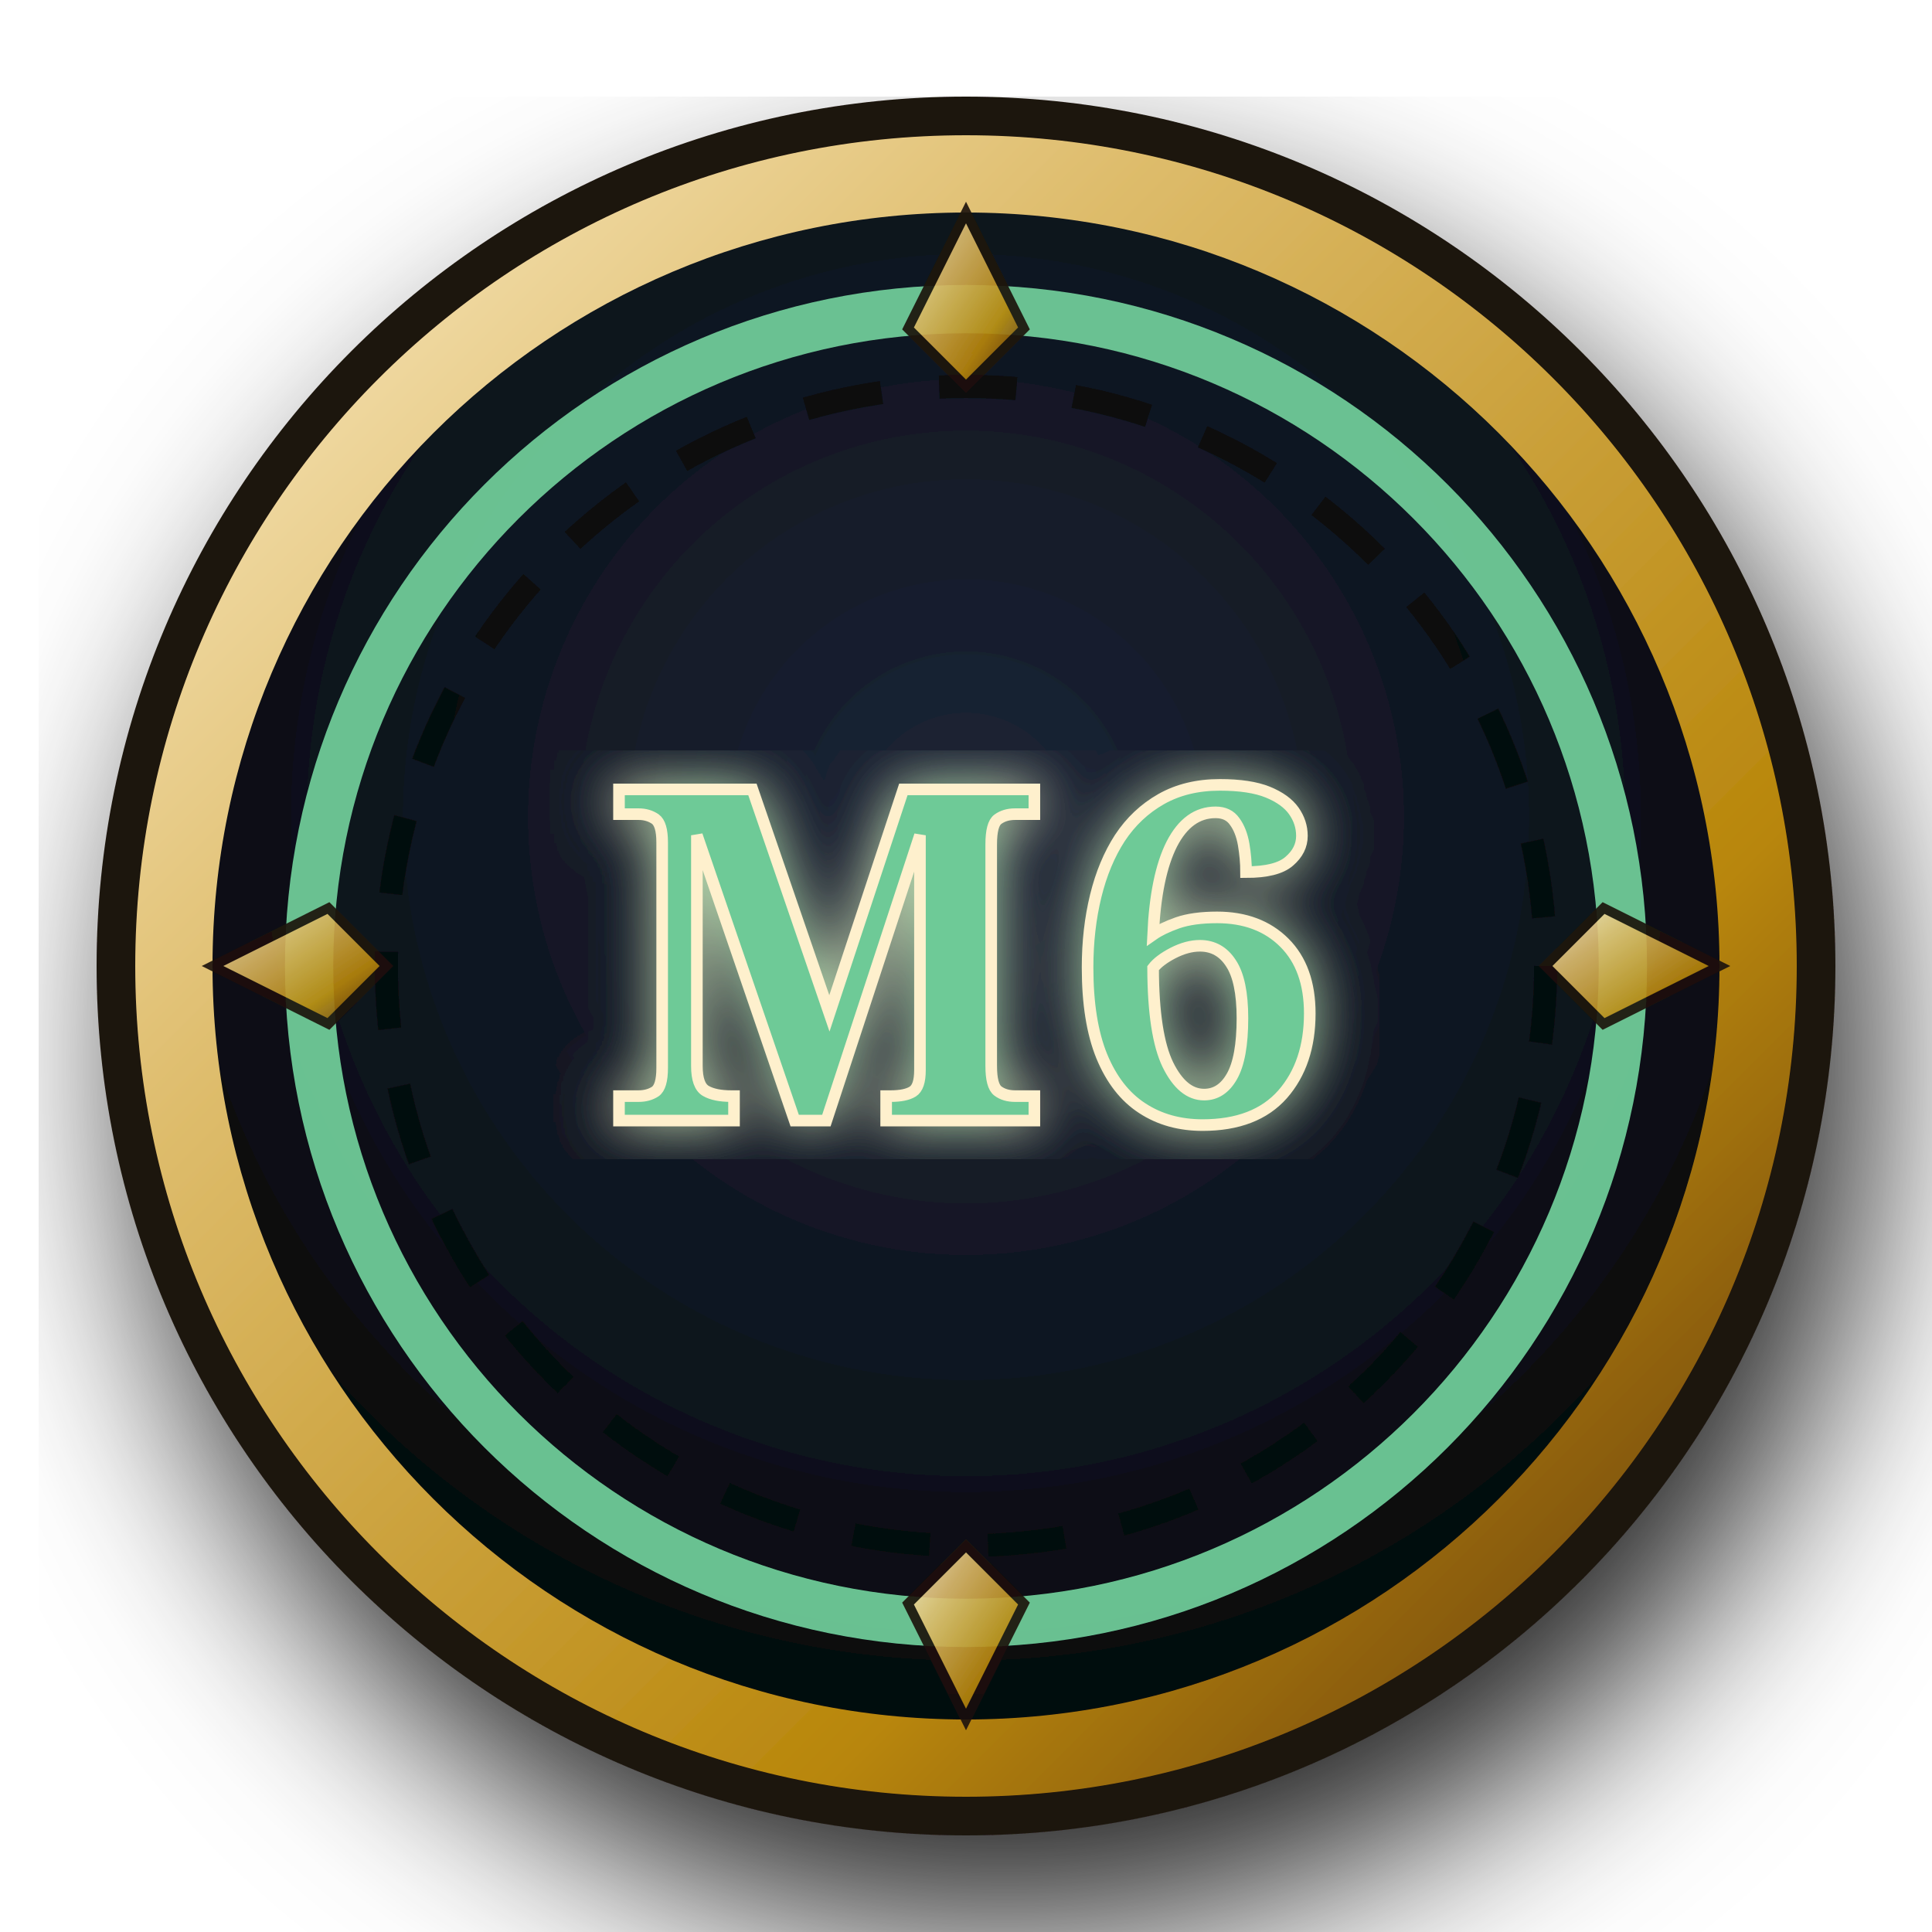
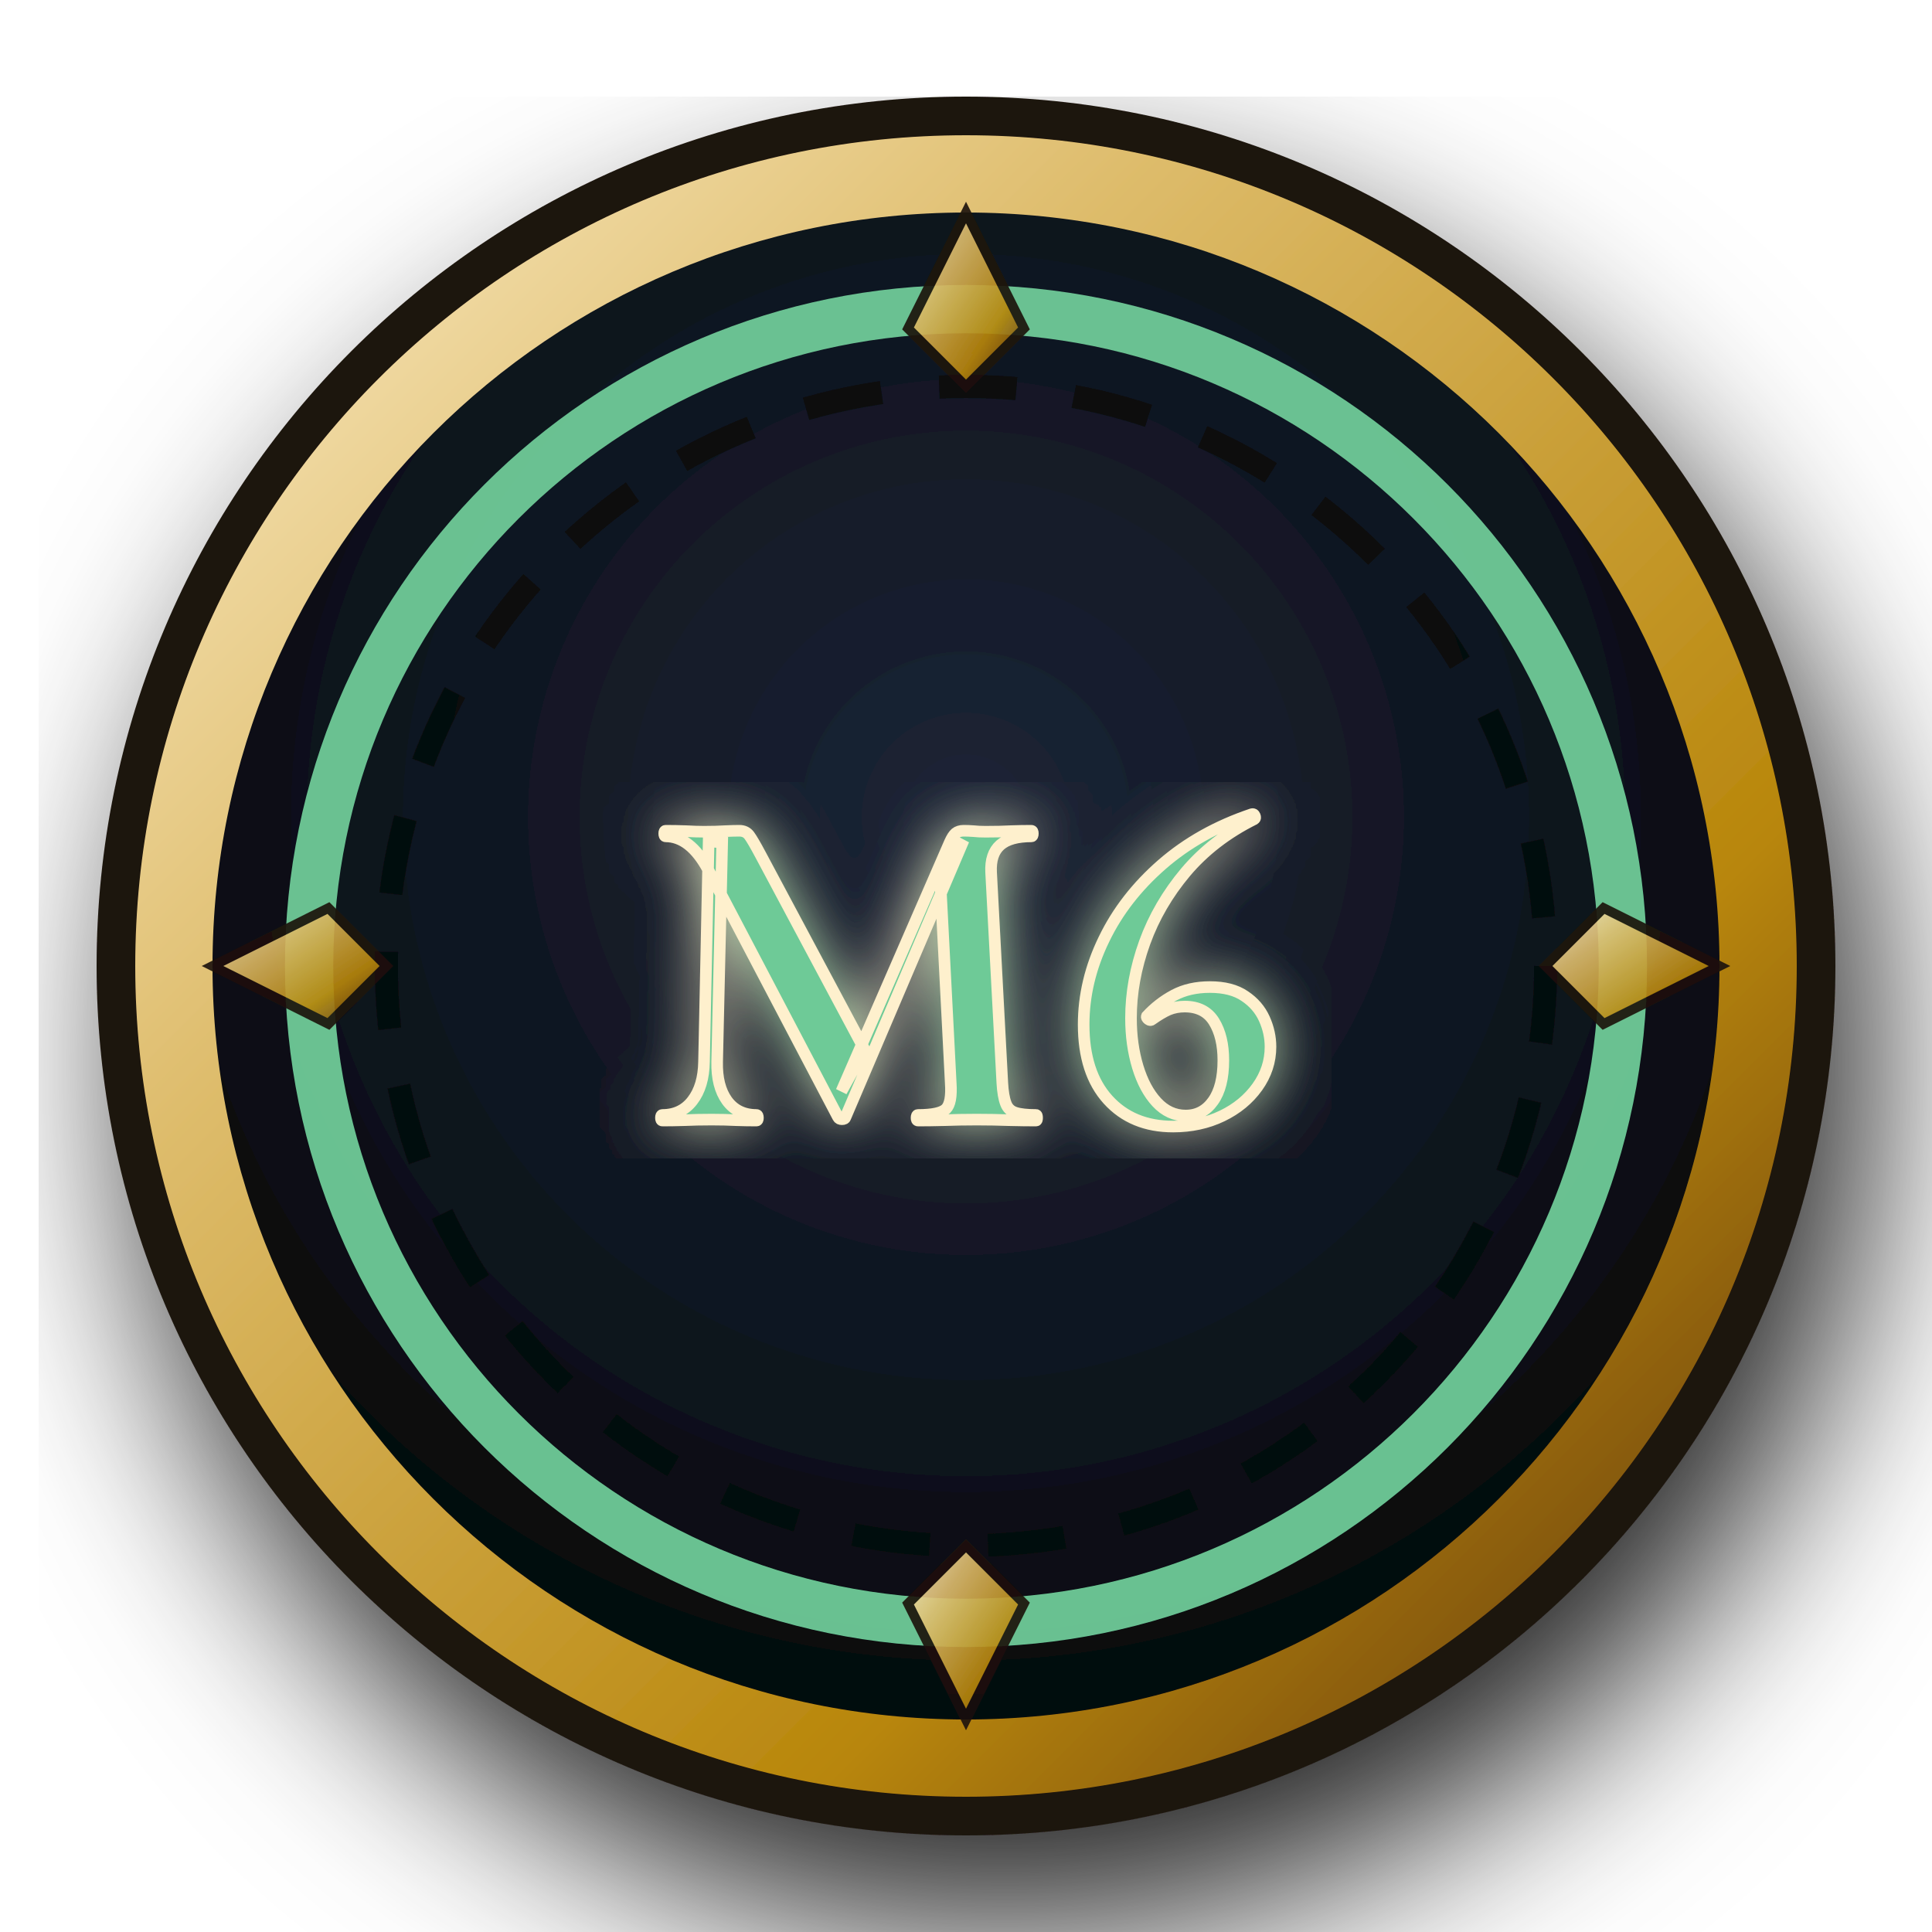
<svg xmlns="http://www.w3.org/2000/svg" viewBox="0 0 100 100" width="100%" height="100%">
  <defs>
    <radialGradient id="badgeBg" cx="50%" cy="40%" r="60%">
      <stop offset="0%" stop-color="#1c2436" />
      <stop offset="70%" stop-color="#0d131d" />
      <stop offset="100%" stop-color="#05070a" />
    </radialGradient>
    <linearGradient id="goldAcc" x1="0%" y1="0%" x2="100%" y2="100%">
      <stop offset="0%" stop-color="#fef0cd" />
      <stop offset="30%" stop-color="#dfbe6f" />
      <stop offset="70%" stop-color="#b8860b" />
      <stop offset="100%" stop-color="#542c15" />
    </linearGradient>
    <filter id="badgeShadow" x="-20%" y="-20%" width="140%" height="140%">
      <feDropShadow dx="2" dy="5" stdDeviation="5" flood-color="#000" flood-opacity="0.85" />
    </filter>
    <filter id="glowFilter">
      <feGaussianBlur id="line-glow" stdDeviation="1.5" result="blur" />
      <feMerge>
        <feMergeNode in="blur" />
        <feMergeNode in="SourceGraphic" />
      </feMerge>
    </filter>
  </defs>
  <g filter="url(#badgeShadow)" transform="translate(50, 50)">
    <circle cx="0" cy="0" r="44" fill="url(#goldAcc)" stroke="#1c120a" stroke-width="2" />
    <circle cx="0" cy="0" r="39" fill="url(#badgeBg)" />
    <g id="line-rings">
      <circle id="line-accent" cx="0" cy="0" r="34" fill="none" stroke="#6ECA97" stroke-width="2.5" opacity="0.95" />
      <circle cx="0" cy="0" r="30" fill="none" stroke="#05070a" stroke-width="1.2" stroke-dasharray="4,3" opacity="0.9" />
    </g>
    <g fill="url(#goldAcc)" opacity="0.9" stroke="#1c120a" stroke-width="0.5">
      <path d="M 0,-39 L 3,-33 L 0,-30 L -3,-33 Z" />
      <path d="M 0,39 L 3,33 L 0,30 L -3,33 Z" />
      <path d="M -39,0 L -33,3 L -30,0 L -33,-3 Z" />
      <path d="M 39,0 L 33,3 L 30,0 L 33,-3 Z" />
    </g>
-     <text id="line-name" x="0" y="8" font-family="'Cormorant Garamond', 'EB Garamond', serif" font-size="24" font-weight="bold" fill="#6ECA97" stroke="#fef0cd" stroke-width="0.6" text-anchor="middle" letter-spacing="1" filter="url(#glowFilter)">M6</text>
+     <g id="line-name" fill="#6ECA97" stroke="#fef0cd" stroke-width="0.6" filter="url(#glowFilter)">
+       <path d="M-13.56,4.95 L-13.32,-6.45 L-12.62,-6.40 L-12.88,4.95 Q-12.91,6.22 -12.37,6.97 Q-11.83,7.71 -10.84,7.71 Q-10.77,7.71 -10.77,7.86 Q-10.77,8.00 -10.84,8.00 Q-11.37,8.00 -11.92,7.98 Q-12.48,7.95 -13.17,7.95 Q-13.94,7.95 -14.56,7.98 Q-15.19,8.00 -15.72,8.00 Q-15.79,8.00 -15.79,7.86 Q-15.79,7.71 -15.72,7.71 Q-14.73,7.71 -14.16,6.97 Q-13.58,6.22 -13.56,4.95 ZM3.63,7.71 Q3.68,7.71 3.68,7.86 Q3.68,8.00 3.63,8.00 Q3.00,8.00 2.21,7.98 Q1.42,7.95 0.56,7.95 Q-0.33,7.95 -1.10,7.98 Q-1.87,8.00 -2.49,8.00 Q-2.56,8.00 -2.56,7.86 Q-2.56,7.71 -2.49,7.71 Q-1.36,7.71 -1.04,7.40 Q-0.72,7.09 -0.79,6.06 L-1.34,-4.60 L-0.12,-6.52 L-6.24,7.83 Q-6.26,7.93 -6.42,7.93 Q-6.57,7.93 -6.62,7.83 L-13.36,-5.01 Q-14.28,-6.71 -15.55,-6.71 Q-15.62,-6.71 -15.62,-6.86 Q-15.62,-7.00 -15.55,-7.00 Q-15.04,-7.00 -14.49,-6.98 Q-13.94,-6.95 -13.56,-6.95 Q-12.93,-6.95 -12.46,-6.98 Q-12.00,-7.00 -11.73,-7.00 Q-11.40,-7.00 -11.22,-6.76 Q-11.04,-6.52 -10.63,-5.75 L-5.25,4.33 L-6.45,6.49 L-0.84,-6.40 Q-0.69,-6.74 -0.54,-6.87 Q-0.38,-7.00 -0.12,-7.00 Q0.12,-7.00 0.39,-6.98 Q0.65,-6.95 1.01,-6.95 Q1.78,-6.95 2.32,-6.98 Q2.86,-7.00 3.39,-7.00 Q3.46,-7.00 3.46,-6.86 Q3.46,-6.71 3.39,-6.71 Q2.28,-6.71 1.77,-6.26 Q1.25,-5.80 1.30,-4.84 L1.88,6.06 Q1.92,6.75 2.06,7.11 Q2.19,7.47 2.55,7.59 Q2.91,7.71 3.63,7.71 ZM12.62,1.09 Q13.75,1.09 14.43,1.56 Q15.12,2.02 15.44,2.73 Q15.76,3.44 15.76,4.18 Q15.76,5.31 15.08,6.26 Q14.40,7.21 13.26,7.76 Q12.12,8.31 10.72,8.31 Q8.61,8.31 7.35,6.92 Q6.09,5.53 6.09,3.03 Q6.09,0.78 7.14,-1.38 Q8.18,-3.54 10.14,-5.25 Q12.09,-6.95 14.80,-7.86 Q14.90,-7.89 14.95,-7.77 Q15.00,-7.65 14.92,-7.60 Q12.79,-6.54 11.37,-4.86 Q9.96,-3.18 9.25,-1.22 Q8.54,0.75 8.54,2.70 Q8.54,4.06 8.89,5.22 Q9.24,6.37 9.87,7.05 Q10.51,7.74 11.37,7.74 Q12.26,7.74 12.79,6.99 Q13.32,6.25 13.32,4.88 Q13.32,3.66 12.84,2.88 Q12.36,2.10 11.32,2.10 Q10.87,2.10 10.48,2.26 Q10.10,2.43 9.62,2.77 Q9.55,2.84 9.44,2.76 Q9.33,2.67 9.36,2.60 Q9.98,1.93 10.77,1.51 Q11.56,1.09 12.62,1.09 Z" />
+     </g>
  </g>
</svg>
